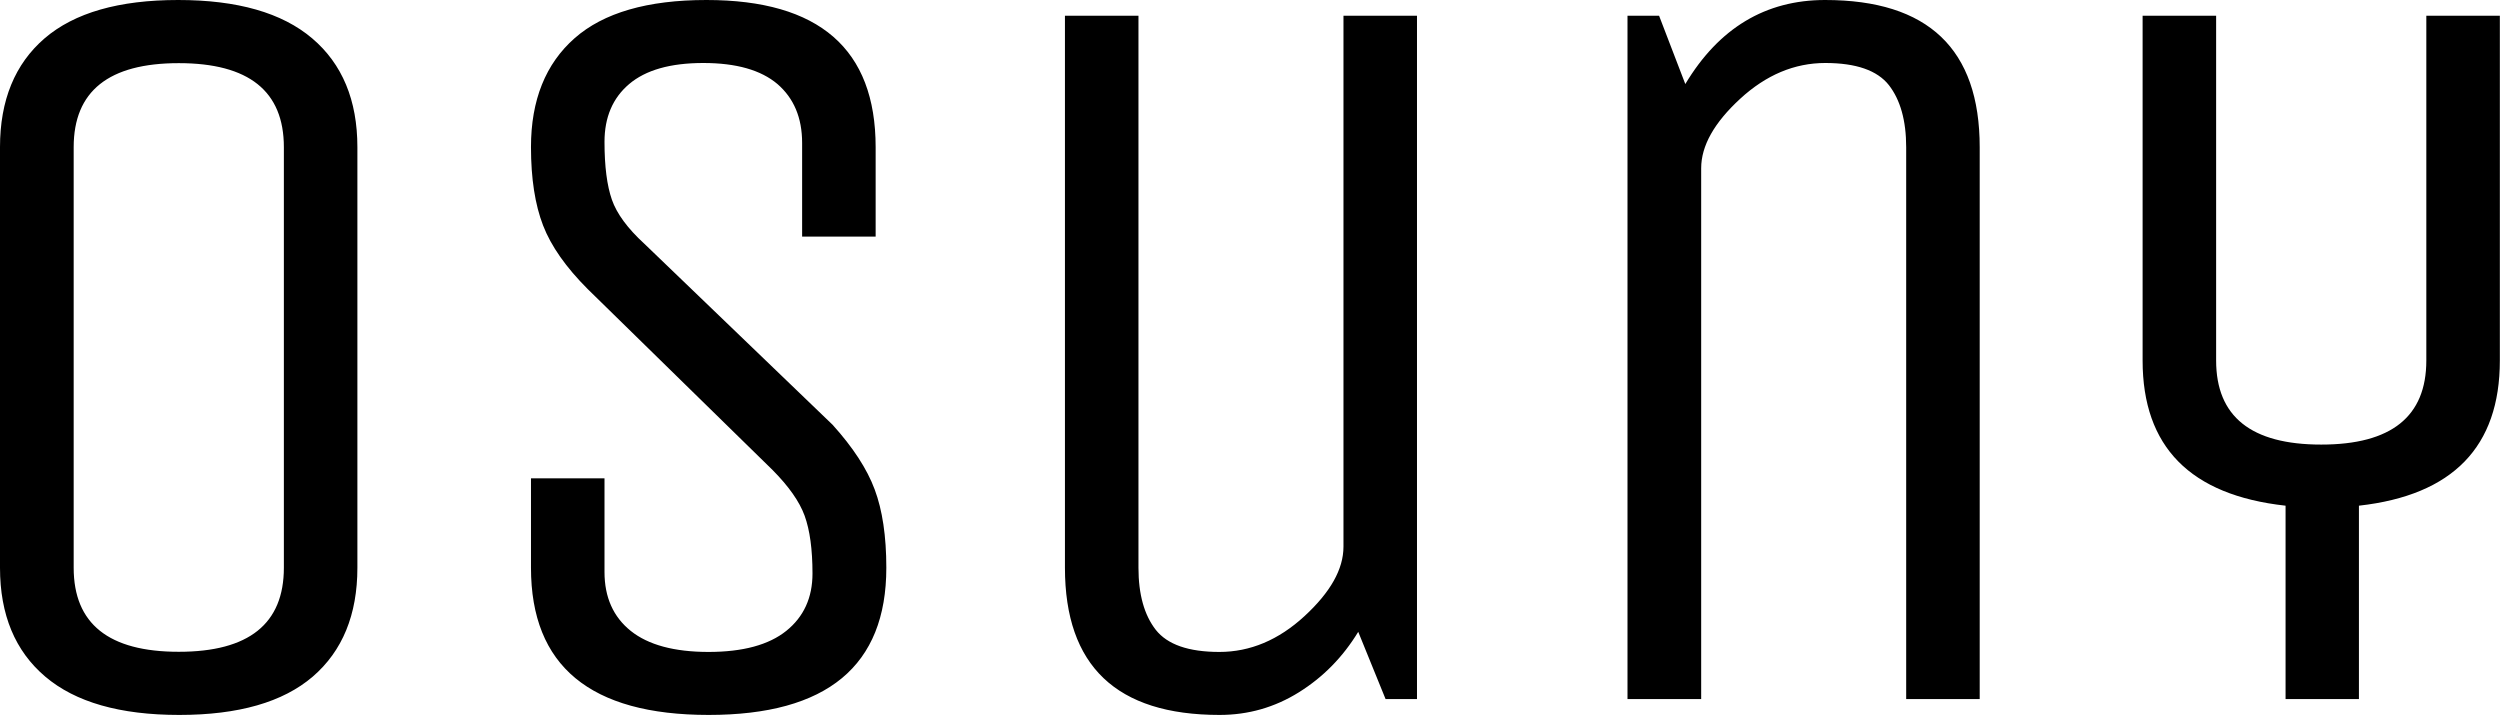
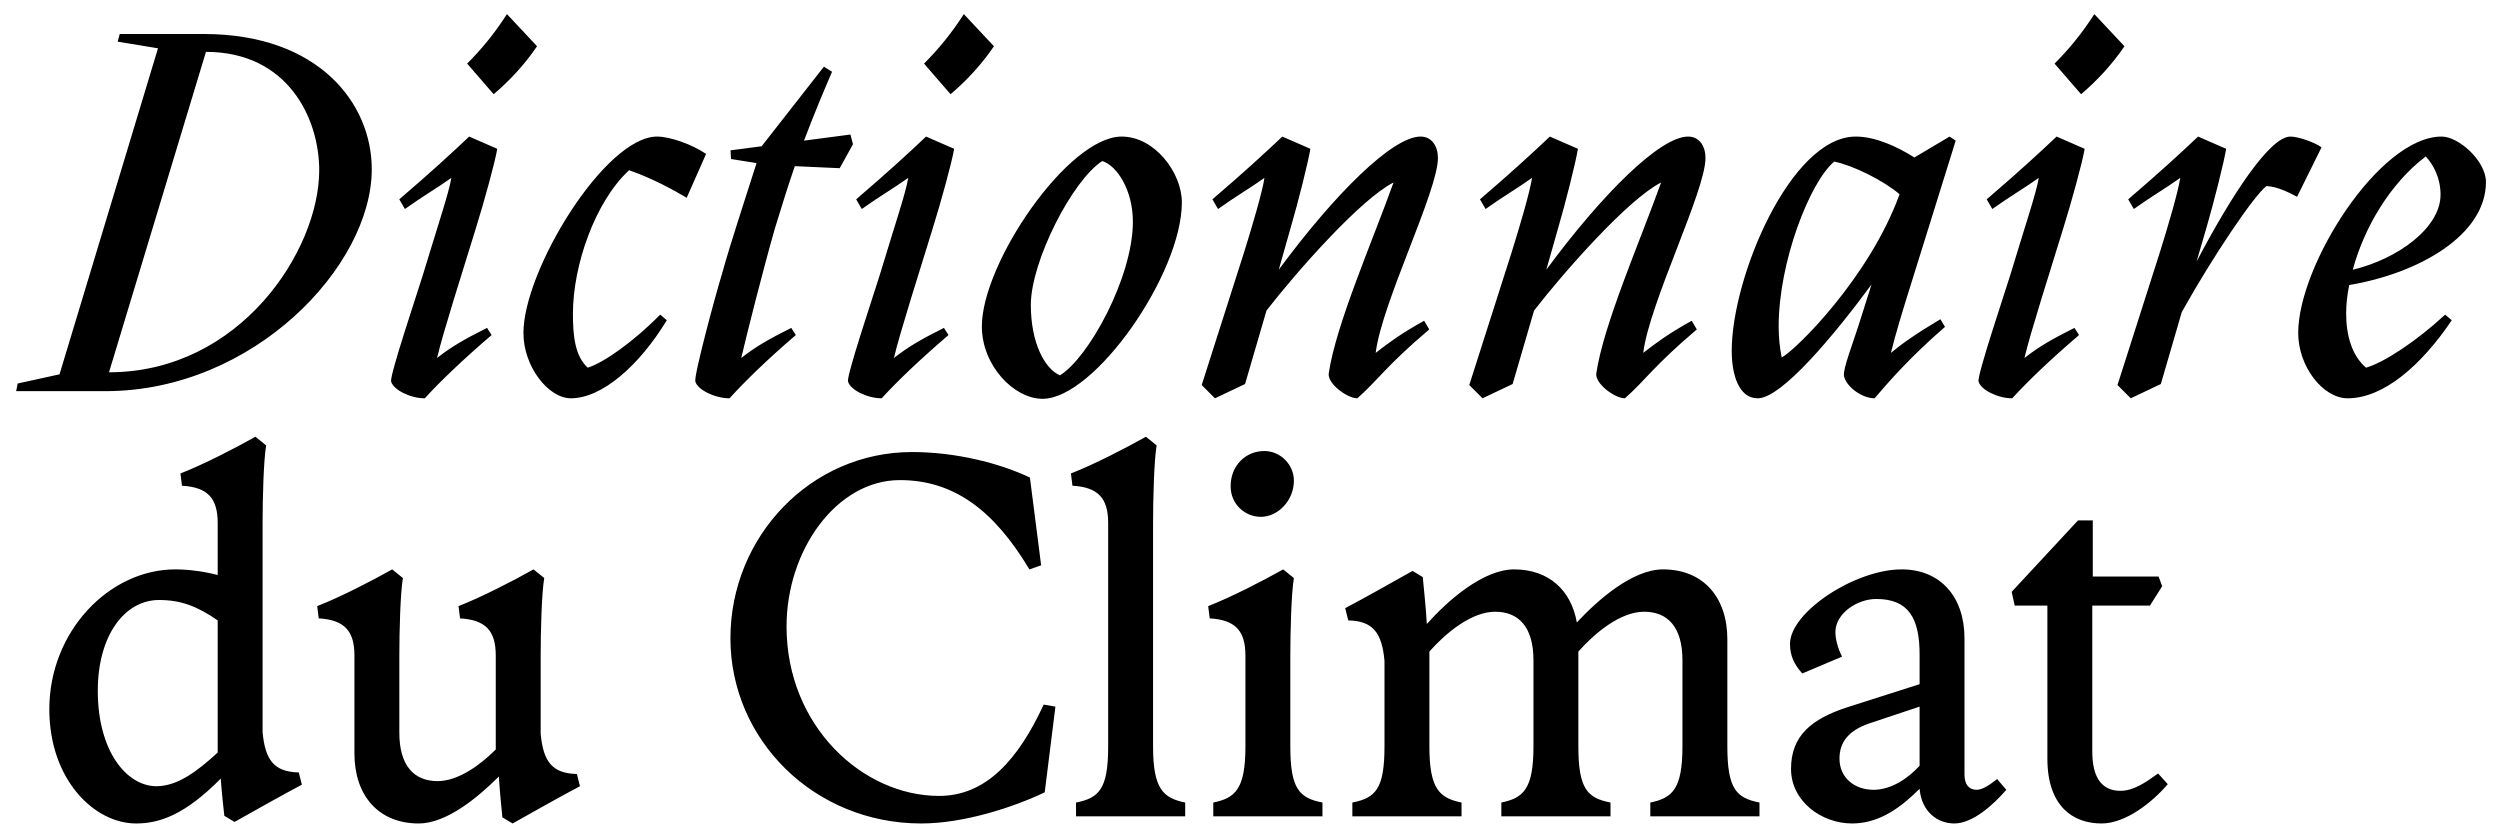
- <svg xmlns="http://www.w3.org/2000/svg" version="1.2" baseProfile="tiny" width="1591.4" height="455.1" overflow="visible" xml:space="preserve">
-   <switch>
-     <g>
-       <g fill="#000000">
-         <path d="M227.5 93.7v267.7c0 29.9-9.5 53-28.4 69.3-19 16.3-47.3 24.4-85 24.4S48 447 28.8 430.7C9.6 414.4 0 391.3 0 361.4V93.7c0-29.9 9.5-53 28.4-69.3C47.4 8.1 75.7 0 113.4 0s66.1 8.1 85.3 24.4c19.2 16.3 28.8 39.4 28.8 69.3zm-46.8 267.7V93.7c0-35.7-22.3-53.5-66.9-53.5-44.6 0-66.9 17.8-66.9 53.5v267.7c0 35.7 22.3 53.5 66.9 53.5 44.6 0 66.9-17.8 66.9-53.5zM564.2 361.4c0 62.5-37.7 93.7-113.1 93.7-75.4 0-113.1-31.2-113.1-93.7v-56.9h46.8v59.6c0 16.1 5.6 28.6 16.7 37.5 11.1 8.9 27.7 13.4 49.5 13.4 21.9 0 38.4-4.5 49.5-13.4 11.1-8.9 16.7-21.1 16.7-36.5 0-15.4-1.7-27.7-5-36.8-3.3-9.1-10.2-18.8-20.4-29.1L374.1 184c-13.8-13.8-23.3-27.3-28.4-40.5-5.1-13.2-7.7-29.8-7.7-49.9 0-29.9 9.3-53 27.8-69.3C384.2 8.1 412.2 0 449.7 0c71.8 0 107.7 31.2 107.7 93.7v56.9h-46.8V91c0-16.1-5.3-28.5-15.7-37.5-10.5-8.9-26.2-13.4-47.2-13.4-21 0-36.7 4.5-47.2 13.4s-15.7 21.2-15.7 36.8c0 15.6 1.6 27.9 4.7 36.8 3.1 8.9 10 18.3 20.7 28.1L530 270.4c12.9 14.3 21.9 28 26.8 41.2 4.9 13.1 7.4 29.7 7.4 49.8zM677.9 361.4V10h46.8v351.4c0 17 3.7 30.1 11 39.5 7.4 9.4 20.9 14.1 40.5 14.1s37.7-7.6 54.2-22.8c16.5-15.2 24.8-29.9 24.8-44.2V10H902v435h-20l-17.4-42.8c-9.8 16.1-22.4 28.9-37.8 38.5-15.4 9.6-32.2 14.4-50.5 14.4-65.6 0-98.4-31.2-98.4-93.7zM1082.8 445H1036V10h20.1l16.7 43.5c21.4-35.7 51.1-53.5 89-53.5 65.6 0 98.4 31.2 98.4 93.7V445h-46.8V93.7c0-16.9-3.7-30.1-11-39.5-7.4-9.4-20.9-14.1-40.5-14.1s-37.7 7.6-54.2 22.8c-16.5 15.2-24.8 29.9-24.8 44.2V445zM1501.7 445h-46.8V321.9c-60.7-6.7-91-37.5-91-92.4V10h46.8v219.5c0 35.7 22.3 53.5 66.9 53.5 44.6 0 66.9-17.8 66.9-53.5V10h46.8v219.5c0 54.9-29.9 85.7-89.7 92.4V445z" />
-       </g>
-     </g>
-   </switch>
+ <svg xmlns="http://www.w3.org/2000/svg" width="147" height="49" viewBox="0 0 147 49" fill="none">
+   <path d="M0.95 23H6.2C14.9 23 21.86 15.65 21.86 9.95C21.86 6.08 18.74 2 11.99 2H7.04L6.92 2.45L9.29 2.84L3.5 22.01L1.04 22.55L0.95 23ZM6.41 21.89L12.11 3.05C16.94 3.05 18.77 6.98 18.77 10.01C18.77 14.72 14.12 21.89 6.41 21.89ZM27.468 3.74L29.028 5.54C30.018 4.7 30.888 3.74 31.578 2.72L29.808 0.83C29.058 2 28.278 2.93 27.468 3.74ZM22.998 22.43C23.118 22.91 24.108 23.42 24.978 23.42C25.908 22.4 27.228 21.14 28.908 19.7L28.638 19.28C27.318 19.94 26.538 20.39 25.698 21.05C26.058 19.52 27.198 15.98 27.978 13.43C28.458 11.9 29.118 9.5 29.238 8.75L27.588 8.03C26.508 9.05 25.368 10.1 23.478 11.72L23.808 12.29C24.858 11.54 25.698 11.06 26.538 10.46C26.418 11.27 25.728 13.31 24.858 16.19C24.498 17.36 22.908 22.07 22.998 22.43ZM33.568 23.42C35.398 23.42 37.588 21.5 39.208 18.83L38.818 18.5C37.288 20.06 35.518 21.32 34.558 21.62C33.808 20.93 33.688 19.76 33.688 18.44C33.688 15.62 34.978 11.87 36.988 10.01C38.308 10.46 39.628 11.18 40.378 11.63L41.518 9.05C40.678 8.48 39.388 8.03 38.638 8.03C35.578 8.03 30.778 15.89 30.778 19.58C30.778 21.56 32.248 23.42 33.568 23.42ZM49.375 9.89L50.155 8.48L50.005 7.91L47.275 8.27C47.935 6.53 48.535 5.12 48.925 4.22L48.445 3.92L44.785 8.6L42.955 8.84L42.985 9.35L44.485 9.59C43.825 11.69 42.985 14.18 42.445 16.13C42.085 17.3 40.795 22.07 40.885 22.43C41.005 22.91 42.025 23.42 42.895 23.42C43.825 22.4 45.115 21.14 46.795 19.7L46.525 19.28C45.205 19.94 44.425 20.39 43.585 21.05C43.945 19.52 44.845 15.95 45.565 13.43C45.955 12.14 46.345 10.91 46.735 9.77L49.375 9.89ZM54.333 3.74L55.893 5.54C56.883 4.7 57.753 3.74 58.443 2.72L56.673 0.83C55.923 2 55.143 2.93 54.333 3.74ZM49.863 22.43C49.983 22.91 50.973 23.42 51.843 23.42C52.773 22.4 54.093 21.14 55.773 19.7L55.503 19.28C54.183 19.94 53.403 20.39 52.563 21.05C52.923 19.52 54.063 15.98 54.843 13.43C55.323 11.9 55.983 9.5 56.103 8.75L54.453 8.03C53.373 9.05 52.233 10.1 50.343 11.72L50.673 12.29C51.723 11.54 52.563 11.06 53.403 10.46C53.283 11.27 52.593 13.31 51.723 16.19C51.363 17.36 49.773 22.07 49.863 22.43ZM61.303 23.45C64.363 23.45 69.493 16.1 69.493 11.9C69.493 10.16 67.903 8.03 65.953 8.03C62.803 8.03 57.733 15.47 57.733 19.19C57.733 21.5 59.623 23.45 61.303 23.45ZM60.613 17.93C60.613 15.38 63.043 10.61 64.813 9.47C65.683 9.74 66.613 11.18 66.613 13.04C66.613 16.31 64.003 21.05 62.323 22.07C61.423 21.68 60.613 20.15 60.613 17.93ZM71.44 23.42L73.21 22.58L74.47 18.26C76.24 15.98 79.99 11.72 81.94 10.73C80.68 14.24 78.55 19.1 78.13 21.95C78.04 22.55 79.21 23.42 79.81 23.42C80.98 22.4 81.49 21.53 84.04 19.37L83.74 18.86C82.39 19.61 81.7 20.12 80.89 20.75C81.25 17.81 84.55 11.24 84.55 9.29C84.55 8.6 84.19 8.03 83.53 8.03C81.88 8.03 78.49 11.39 75.19 15.86L75.88 13.43C76.33 11.9 76.93 9.5 77.05 8.75L75.4 8.03C74.32 9.05 73.18 10.1 71.29 11.72L71.62 12.29C72.67 11.54 73.51 11.06 74.35 10.46C74.23 11.27 73.63 13.31 73.15 14.84L70.66 22.64L71.44 23.42ZM87.173 23.42L88.943 22.58L90.203 18.26C91.973 15.98 95.723 11.72 97.673 10.73C96.413 14.24 94.283 19.1 93.863 21.95C93.773 22.55 94.943 23.42 95.543 23.42C96.713 22.4 97.223 21.53 99.773 19.37L99.473 18.86C98.123 19.61 97.433 20.12 96.623 20.75C96.983 17.81 100.283 11.24 100.283 9.29C100.283 8.6 99.923 8.03 99.263 8.03C97.613 8.03 94.223 11.39 90.923 15.86L91.613 13.43C92.063 11.9 92.663 9.5 92.783 8.75L91.133 8.03C90.053 9.05 88.913 10.1 87.023 11.72L87.353 12.29C88.403 11.54 89.243 11.06 90.083 10.46C89.963 11.27 89.363 13.31 88.883 14.84L86.393 22.64L87.173 23.42ZM110.225 23.42C111.125 22.37 112.325 20.99 114.365 19.22L114.095 18.77C112.535 19.7 111.845 20.21 111.185 20.75C111.485 19.55 111.785 18.56 112.415 16.55L114.995 8.27L114.635 8.03L112.565 9.26C111.575 8.63 110.285 8.03 109.115 8.03C105.305 8.03 101.825 16.28 101.825 20.63C101.825 21.98 102.215 23.42 103.355 23.42C104.765 23.42 107.855 19.7 110.045 16.73L109.475 18.53C108.935 20.27 108.365 21.65 108.425 22.1C108.545 22.73 109.475 23.42 110.225 23.42ZM104.585 19.19C104.585 15.41 106.415 10.7 107.855 9.5C108.995 9.74 110.735 10.61 111.695 11.42C109.925 16.31 105.605 20.57 104.765 21.02C104.645 20.45 104.585 19.82 104.585 19.19ZM120.808 3.74L122.368 5.54C123.357 4.7 124.228 3.74 124.918 2.72L123.147 0.83C122.398 2 121.618 2.93 120.808 3.74ZM116.338 22.43C116.458 22.91 117.448 23.42 118.318 23.42C119.248 22.4 120.568 21.14 122.248 19.7L121.978 19.28C120.658 19.94 119.878 20.39 119.038 21.05C119.397 19.52 120.538 15.98 121.318 13.43C121.798 11.9 122.458 9.5 122.578 8.75L120.928 8.03C119.847 9.05 118.708 10.1 116.818 11.72L117.148 12.29C118.198 11.54 119.038 11.06 119.878 10.46C119.758 11.27 119.068 13.31 118.198 16.19C117.838 17.36 116.248 22.07 116.338 22.43ZM125.288 23.42L127.058 22.58L128.288 18.35C130.148 15.02 132.548 11.48 133.268 10.94C133.898 10.97 134.558 11.3 135.068 11.57L136.508 8.66C136.028 8.33 135.098 8.03 134.678 8.03C133.478 8.03 131.258 11.39 129.158 15.38L129.728 13.43C130.178 11.9 130.778 9.5 130.898 8.75L129.248 8.03C128.168 9.05 127.028 10.1 125.138 11.72L125.468 12.29C126.518 11.54 127.358 11.06 128.198 10.46C128.078 11.27 127.478 13.31 126.998 14.84L124.508 22.64L125.288 23.42ZM138.044 23.42C140.144 23.42 142.364 21.5 144.164 18.83L143.774 18.5C142.094 20.06 140.174 21.32 139.124 21.62C138.314 20.93 137.954 19.76 137.954 18.44C137.954 17.9 138.014 17.33 138.134 16.76C142.244 16.07 146.174 13.82 146.174 10.7C146.174 9.47 144.584 8.03 143.564 8.03C139.904 8.03 135.134 15.59 135.134 19.58C135.134 21.53 136.574 23.42 138.044 23.42ZM138.344 15.86C139.004 13.4 140.534 10.79 142.634 9.2C143.084 9.68 143.504 10.46 143.504 11.45C143.504 13.4 140.984 15.23 138.344 15.86ZM15.44 43.05V30.75C15.44 29.31 15.5 27.06 15.65 26.19L15.02 25.68C13.79 26.37 11.99 27.3 10.61 27.84L10.7 28.56C12.2 28.65 12.8 29.28 12.8 30.75V33.81C11.99 33.6 11.09 33.48 10.31 33.48C6.41 33.48 2.9 37.14 2.9 41.7C2.9 45.84 5.54 48.42 8 48.42C9.38 48.42 10.88 47.91 12.98 45.78C13.04 46.62 13.13 47.43 13.19 47.97L13.79 48.33C15.02 47.64 16.61 46.74 17.75 46.14L17.57 45.42C16.1 45.39 15.59 44.67 15.44 43.05ZM5.75 40.62C5.75 37.35 7.34 35.28 9.35 35.28C10.67 35.28 11.63 35.67 12.8 36.48V44.25C11.66 45.3 10.46 46.23 9.2 46.23C7.46 46.23 5.75 44.19 5.75 40.62ZM23.481 43.08V38.55C23.481 37.11 23.541 34.86 23.691 33.99L23.061 33.48C21.831 34.17 20.031 35.1 18.651 35.64L18.741 36.36C20.241 36.45 20.841 37.08 20.841 38.55V44.31C20.841 46.77 22.251 48.42 24.621 48.42C26.241 48.42 28.071 46.92 29.331 45.66C29.391 46.59 29.481 47.46 29.541 48.06L30.141 48.42C31.371 47.73 32.961 46.83 34.101 46.23L33.921 45.51C32.451 45.48 31.941 44.76 31.791 43.14V38.55C31.791 37.11 31.851 34.86 32.001 33.99L31.371 33.48C30.141 34.17 28.341 35.1 26.961 35.64L27.051 36.36C28.551 36.45 29.151 37.08 29.151 38.55V44.07C28.221 45 26.931 45.93 25.731 45.93C24.351 45.93 23.481 45.03 23.481 43.08ZM54.169 48.42C56.689 48.42 59.599 47.46 61.429 46.59L62.059 41.55L61.369 41.43C59.869 44.67 57.979 46.8 55.219 46.8C50.719 46.8 46.249 42.69 46.249 36.84C46.249 32.31 49.219 28.23 52.909 28.23C56.059 28.23 58.429 29.97 60.529 33.48L61.219 33.24L60.559 28.08C58.729 27.21 56.149 26.58 53.629 26.58C47.659 26.58 42.949 31.56 42.949 37.53C42.949 43.5 47.869 48.42 54.169 48.42ZM63.27 47.19V48H69.69V47.19C68.4 46.92 67.8 46.41 67.8 43.89V30.75C67.8 29.31 67.86 27.06 68.01 26.19L67.38 25.68C66.15 26.37 64.35 27.3 62.97 27.84L63.06 28.56C64.56 28.65 65.16 29.28 65.16 30.75V43.89C65.16 46.41 64.62 46.92 63.27 47.19ZM77.761 47.19C76.411 46.92 75.871 46.41 75.871 43.89V38.55C75.871 37.11 75.931 34.86 76.081 33.99L75.451 33.48C74.221 34.17 72.421 35.1 71.041 35.64L71.131 36.36C72.631 36.45 73.231 37.08 73.231 38.55V43.89C73.231 46.41 72.631 46.92 71.341 47.19V48H77.761V47.19ZM72.361 28.59C72.361 29.67 73.231 30.39 74.131 30.39C75.151 30.39 76.081 29.43 76.081 28.26C76.081 27.33 75.301 26.52 74.341 26.52C73.261 26.52 72.361 27.36 72.361 28.59ZM79.518 47.19V48H85.938V47.19C84.648 46.92 84.048 46.41 84.048 43.89V38.31C85.008 37.23 86.508 35.97 87.918 35.97C89.298 35.97 90.168 36.87 90.168 38.82V43.89C90.168 46.41 89.568 46.92 88.278 47.19V48H94.698V47.19C93.348 46.92 92.808 46.41 92.808 43.89V38.31C93.768 37.23 95.268 35.97 96.678 35.97C98.058 35.97 98.928 36.87 98.928 38.82V43.89C98.928 46.41 98.328 46.92 97.038 47.19V48H103.458V47.19C102.108 46.92 101.568 46.41 101.568 43.89V37.59C101.568 35.13 100.158 33.48 97.788 33.48C95.988 33.48 93.948 35.28 92.718 36.6C92.388 34.71 91.068 33.48 89.028 33.48C87.198 33.48 85.098 35.34 83.898 36.69C83.838 35.64 83.718 34.59 83.658 33.93L83.058 33.57C81.828 34.26 80.238 35.16 79.098 35.76L79.278 36.48C80.748 36.51 81.258 37.23 81.408 38.85V43.89C81.408 46.41 80.868 46.92 79.518 47.19ZM114.912 48.42C115.992 48.42 117.192 47.34 117.972 46.44L117.432 45.81C117.042 46.11 116.592 46.44 116.232 46.44C115.782 46.44 115.512 46.14 115.512 45.54V37.53C115.512 35.07 114.072 33.48 111.822 33.48C109.062 33.48 105.252 36 105.252 37.86C105.252 38.55 105.492 39.06 105.972 39.6L108.312 38.61C108.072 38.13 107.922 37.59 107.922 37.17C107.922 36.06 109.212 35.22 110.322 35.22C112.212 35.22 112.872 36.33 112.872 38.49V40.23L108.642 41.58C106.512 42.27 105.312 43.26 105.312 45.21C105.312 47.1 107.082 48.42 108.912 48.42C110.562 48.42 111.852 47.4 112.872 46.38C112.992 47.76 113.952 48.42 114.912 48.42ZM108.162 44.61C108.162 43.71 108.612 42.96 109.992 42.51L112.872 41.55V45.03C112.182 45.78 111.192 46.44 110.172 46.44C109.032 46.44 108.162 45.72 108.162 44.61ZM123.566 48.42C125.006 48.42 126.566 47.16 127.466 46.11L126.896 45.48C126.146 46.02 125.456 46.5 124.676 46.5C123.566 46.5 123.026 45.69 123.026 44.19V35.61H126.416L127.136 34.47L126.926 33.9H123.056V30.6H122.186L118.286 34.8L118.466 35.61H120.386V44.61C120.386 47.4 121.886 48.42 123.566 48.42Z" fill="black" />
</svg>
